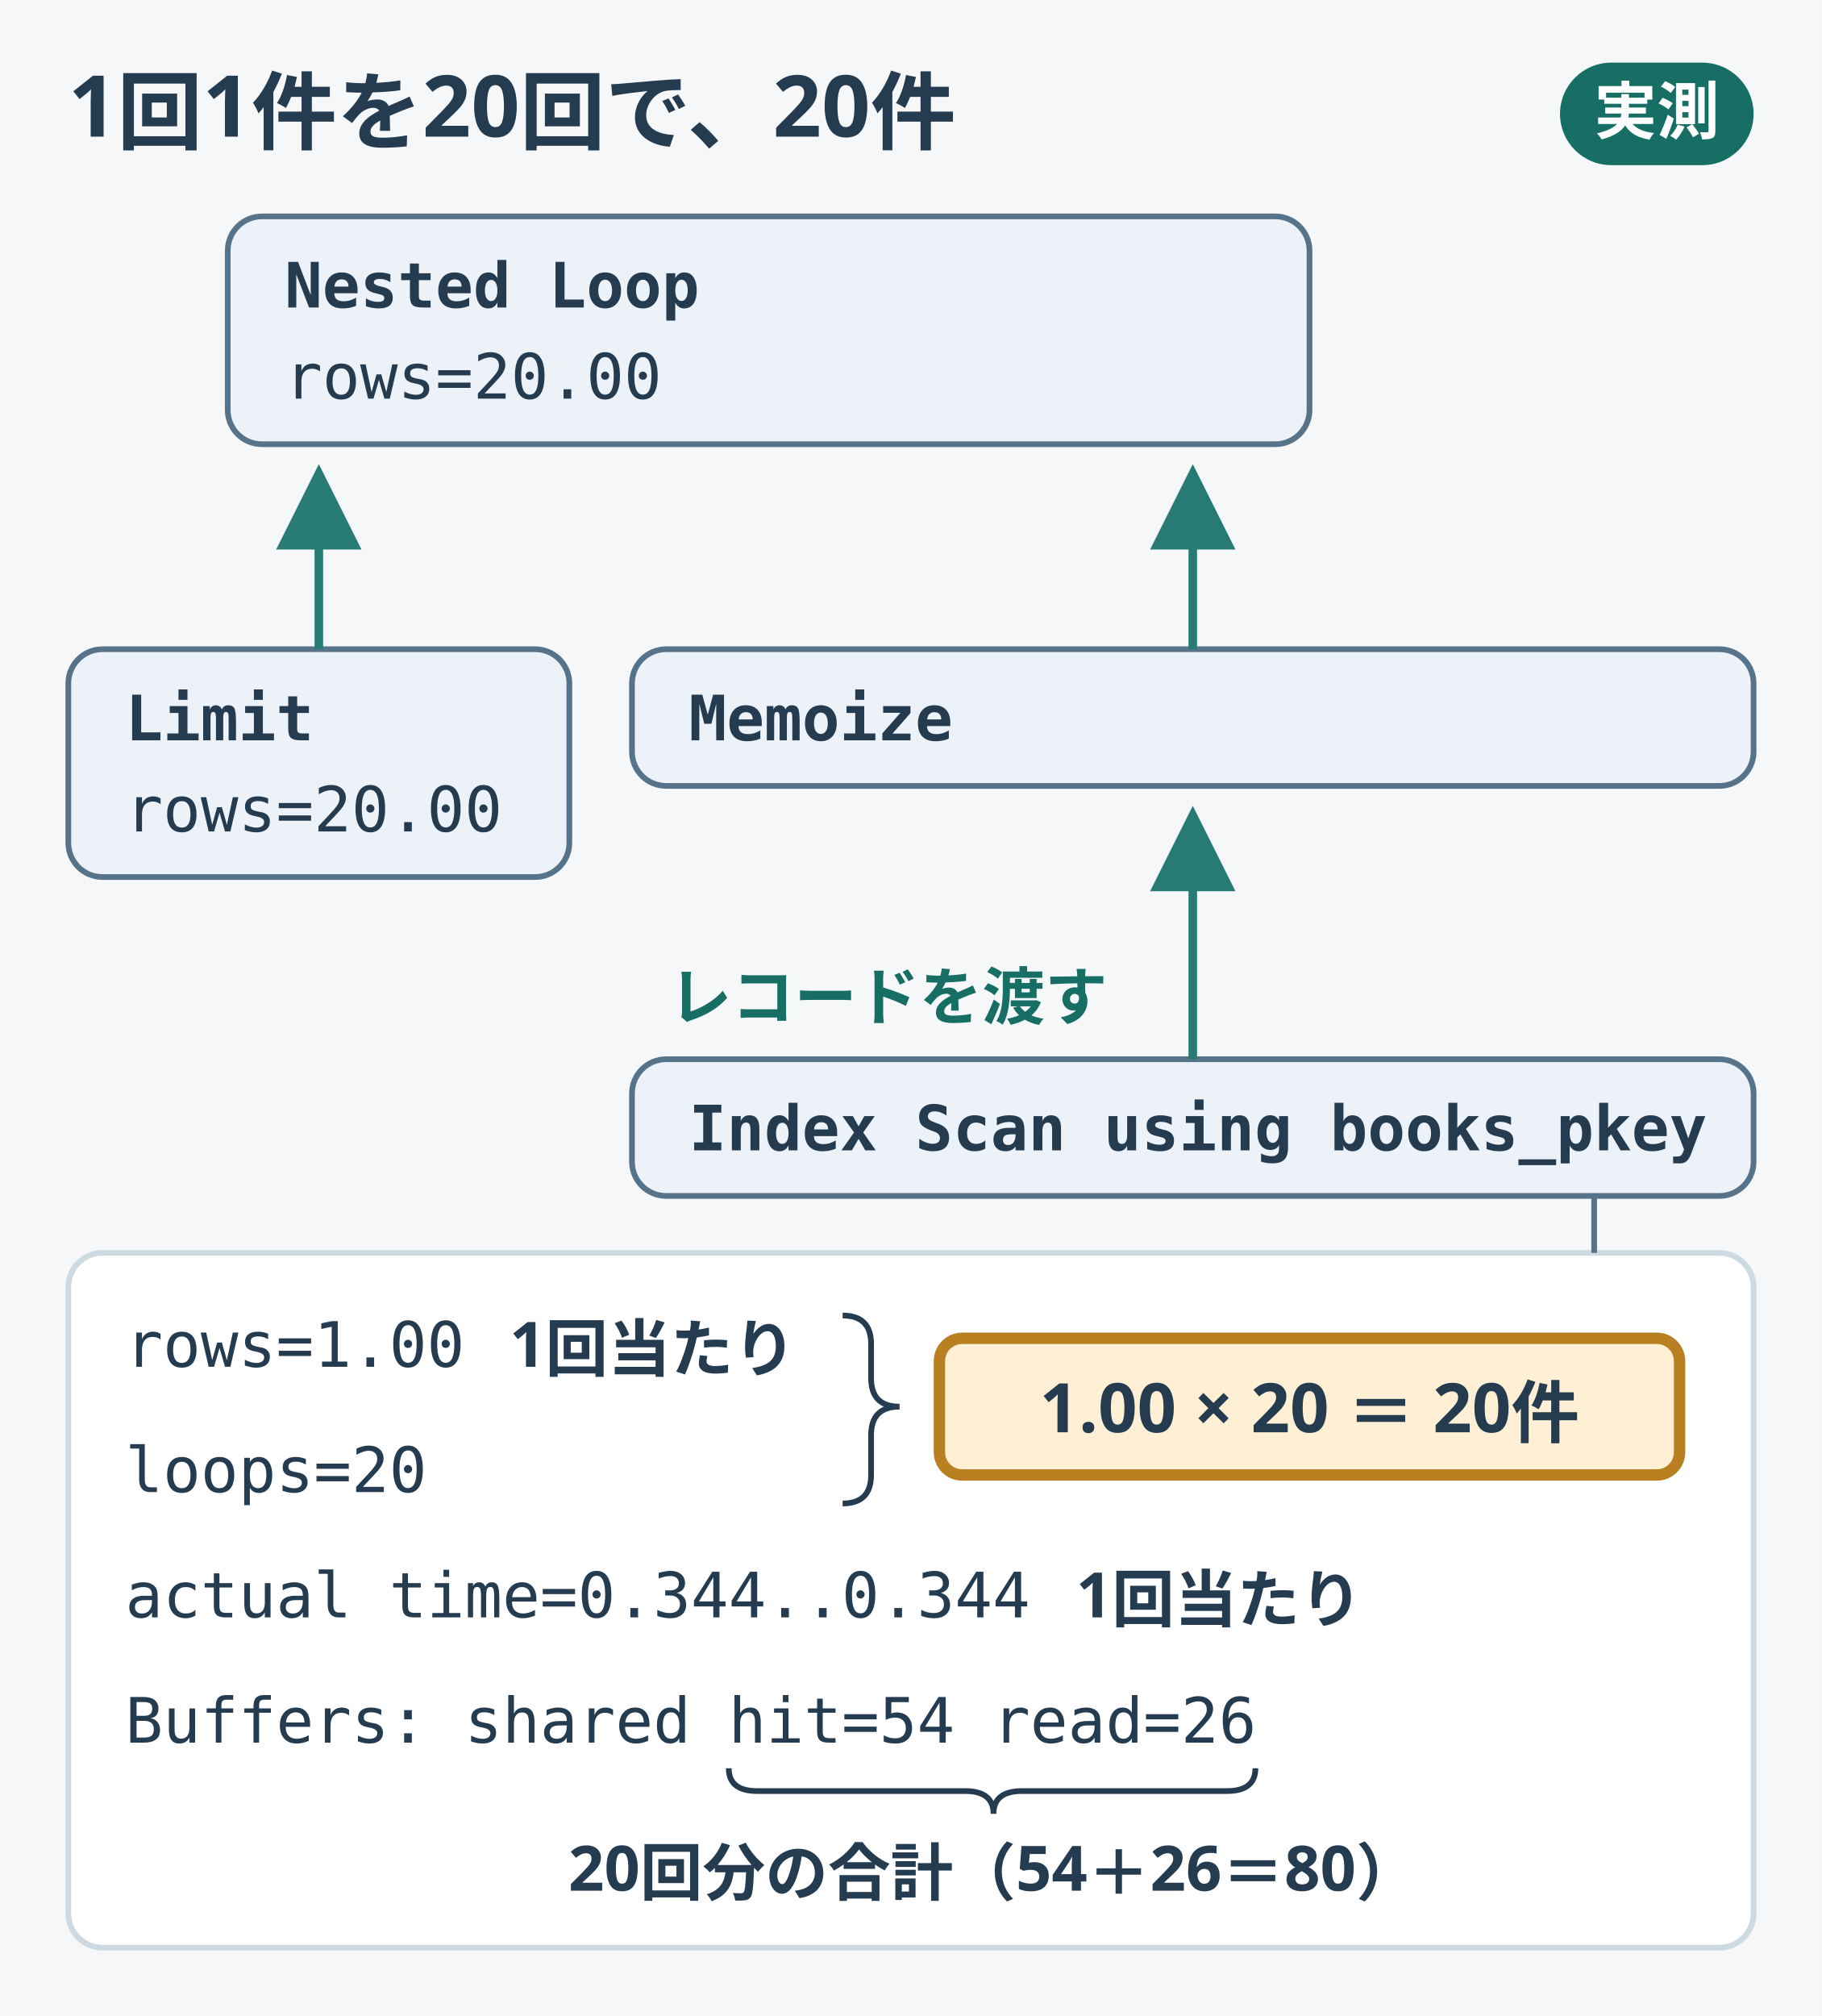
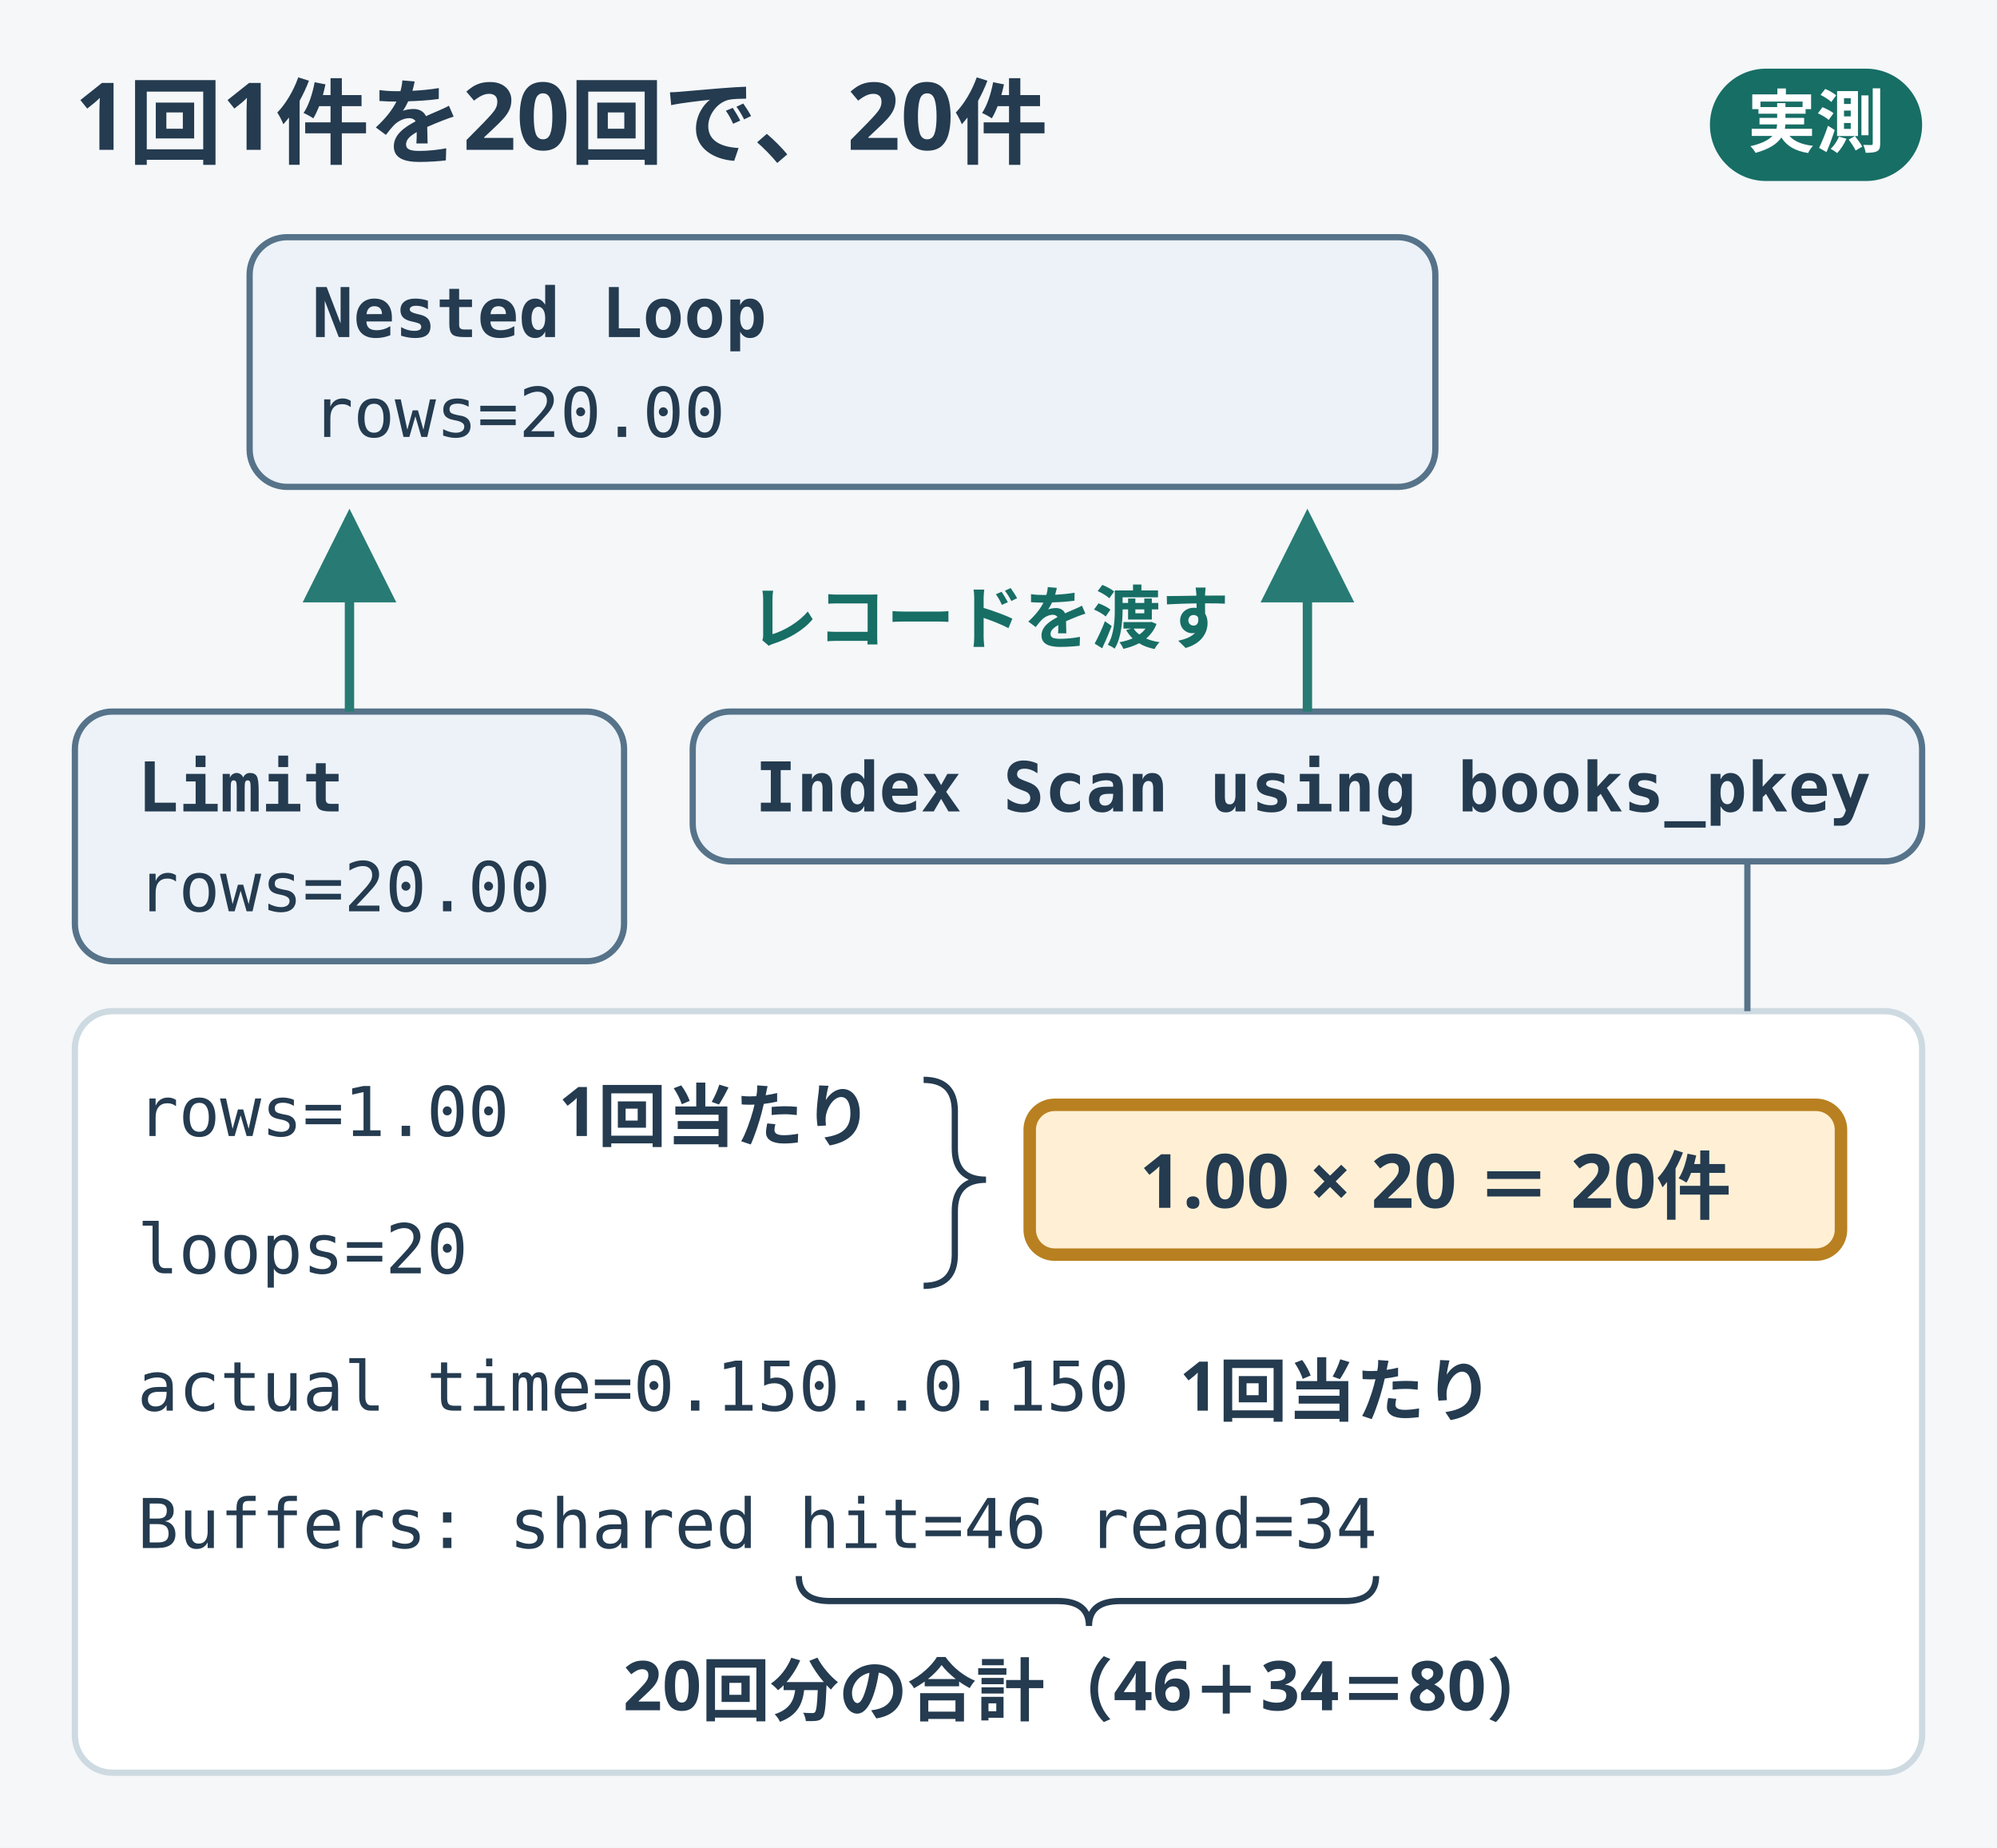
- <svg xmlns="http://www.w3.org/2000/svg" width="640" height="708" viewBox="0 0 640 708" role="img" aria-labelledby="title">
+ <svg xmlns="http://www.w3.org/2000/svg" width="640" height="592" viewBox="0 0 640 592" role="img" aria-labelledby="title">
  <defs>
    <marker id="flow" markerWidth="10" markerHeight="10" refX="9" refY="5" orient="auto">
      <path d="M0 0L10 5L0 10z" fill="#277b74" />
    </marker>
    <marker id="req" markerWidth="10" markerHeight="10" refX="9" refY="5" orient="auto">
      <path d="M0 0L10 5L0 10" fill="none" stroke="#945e11" stroke-width="2" />
    </marker>
    <marker id="ref" markerWidth="9" markerHeight="9" refX="8" refY="4.5" orient="auto">
      <path d="M0 0L9 4.5L0 9z" fill="#7d93a3" />
    </marker>
  </defs>
  <style>
text{font-family:"Hiragino Sans","Noto Sans JP",sans-serif;font-size:24px;fill:#243b50}
.h{font-size:30px;font-weight:700}.b{font-weight:700}.s{font-size:22px}.m{font-size:22px;fill:#566c7b}
.mono{font-family:ui-monospace,Menlo,monospace;font-size:22px}.tag{font-size:22px;font-weight:700;fill:#fff}
.teal{fill:#176e65}.brown{fill:#945e11}.real{fill:#176e65}
.panel{fill:#fff;stroke:#cedae1;stroke-width:2}.node{fill:#ecf2f8;stroke:#56738a;stroke-width:2}
.row{fill:#fff;stroke:#448b7c;stroke-width:2}.match{fill:#fff;stroke:#176e65;stroke-width:4}
.page{fill:#f7fbf9;stroke:#6d9f94;stroke-width:2}.ipage{fill:#f4f6f8;stroke:#6b7f8e;stroke-width:2}
.band{fill:#d5dde3;stroke:#92a7b5;stroke-width:2}.skip{fill:none;stroke:#b5c2cc;stroke-width:2;stroke-dasharray:6 5}
.hot{fill:#fff0d5;stroke:#b88020;stroke-width:4}.ghost{fill:#f5f7f9;stroke:#b5c2cc;stroke-width:2;stroke-dasharray:6 5}
.flow{fill:none;stroke:#277b74;stroke-width:3;marker-end:url(#flow)}.req{fill:none;stroke:#945e11;stroke-width:3;stroke-dasharray:8 6;marker-end:url(#req)}
.ref{fill:none;stroke:#7d93a3;stroke-width:2;marker-end:url(#ref)}.step{fill:#fff;stroke:#243b50;stroke-width:2.5}
.spine{fill:#e9f3f4;stroke:#243b50;stroke-width:1.5}
.work{fill:#fff;stroke:#56738a;stroke-width:2;stroke-dasharray:8 5}.val{fill:#dcefe8;stroke:#448b7c;stroke-width:2}.buffer{fill:#eaf6f1;stroke:#6d9f94;stroke-width:2}
.route{fill:#f4f6f8;stroke:#243b50;stroke-width:3}.leader{fill:none;stroke:#56738a;stroke-width:2}
  </style>
-   <rect width="640" height="708" fill="#f5f7f9" />
+   <rect width="640" height="592" fill="#f5f7f9" />
  <text x="24" y="48" class="h">1回1件を20回で、20件</text>
  <rect x="548" y="22" width="68" height="36" rx="18" class="real" />
  <text x="582" y="47" text-anchor="middle" class="tag">実測</text>
  <g id="nested-loop">
    <rect x="80" y="76" width="380" height="80" rx="12" class="node" />
    <text x="100" y="108" class="mono b">Nested Loop</text>
    <text x="100" y="140" class="mono">rows=20.00</text>
  </g>
  <g id="limit">
    <rect x="24" y="228" width="176" height="80" rx="12" class="node" />
    <text x="44" y="260" class="mono b">Limit</text>
    <text x="44" y="292" class="mono">rows=20.00</text>
  </g>
-   <g id="memoize">
+   <g id="index-scan">
    <rect x="222" y="228" width="394" height="48" rx="12" class="node" />
-     <text x="242" y="260" class="mono b">Memoize</text>
-   </g>
-   <g id="index-scan">
-     <rect x="222" y="372" width="394" height="48" rx="12" class="node" />
-     <text x="242" y="404" class="mono b">Index Scan using books_pkey</text>
+     <text x="242" y="260" class="mono b">Index Scan using books_pkey</text>
  </g>
  <g id="values">
-     <rect x="24" y="440" width="592" height="244" rx="12" class="panel" />
-     <path d="M560 420 V440" class="leader" />
+     <rect x="24" y="324" width="592" height="244" rx="12" class="panel" />
+     <path d="M560 276 V324" class="leader" />
  </g>
  <g id="rows-and-loops">
-     <text x="44" y="480" class="mono">rows=1.00</text>
-     <text x="179" y="480" class="s b">1回当たり</text>
-     <text x="44" y="524" class="mono">loops=20</text>
-     <path d="M296 462 Q306 462 306 472 V484 Q306 494 316 494 Q306 494 306 504 V518 Q306 528 296 528" fill="none" stroke="#243b50" stroke-width="2" />
+     <text x="44" y="364" class="mono">rows=1.00</text>
+     <text x="179" y="364" class="s b">1回当たり</text>
+     <text x="44" y="408" class="mono">loops=20</text>
+     <path d="M296 346 Q306 346 306 356 V368 Q306 378 316 378 Q306 378 306 388 V402 Q306 412 296 412" fill="none" stroke="#243b50" stroke-width="2" />
  </g>
  <g id="focus">
-     <rect x="330" y="470" width="260" height="48" rx="8" class="hot" />
-     <text x="460" y="503" text-anchor="middle" class="b">1.00 × 20 ＝ 20件</text>
+     <rect x="330" y="354" width="260" height="48" rx="8" class="hot" />
+     <text x="460" y="387" text-anchor="middle" class="b">1.00 × 20 ＝ 20件</text>
  </g>
  <g id="time-and-buffers">
-     <text x="44" y="568" class="mono">actual time=0.344..0.344</text>
-     <text x="378" y="568" class="s b">1回当たり</text>
-     <text x="44" y="612" class="mono">Buffers: shared hit=54 read=26</text>
-     <path d="M256 621 Q256 629 266 629 H339 Q349 629 349 637 Q349 629 359 629 H431 Q441 629 441 621" fill="none" stroke="#243b50" stroke-width="2" />
-     <text x="349" y="664" text-anchor="middle" class="s b">20回分の合計（54＋26＝80）</text>
+     <text x="44" y="452" class="mono">actual time=0.150..0.150</text>
+     <text x="378" y="452" class="s b">1回当たり</text>
+     <text x="44" y="496" class="mono">Buffers: shared hit=46 read=34</text>
+     <path d="M256 505 Q256 513 266 513 H339 Q349 513 349 521 Q349 513 359 513 H431 Q441 513 441 505" fill="none" stroke="#243b50" stroke-width="2" />
+     <text x="349" y="548" text-anchor="middle" class="s b">20回分の合計（46＋34＝80）</text>
  </g>
  <g id="flows">
    <path d="M112 228 V166" class="flow" />
    <path d="M419 228 V166" class="flow" />
-     <path d="M419 372 V286" class="flow" />
-     <text x="389" y="358" text-anchor="end" class="s b teal">レコードを渡す</text>
+     <text x="394" y="206" text-anchor="end" class="s b teal">レコードを渡す</text>
  </g>
</svg>
